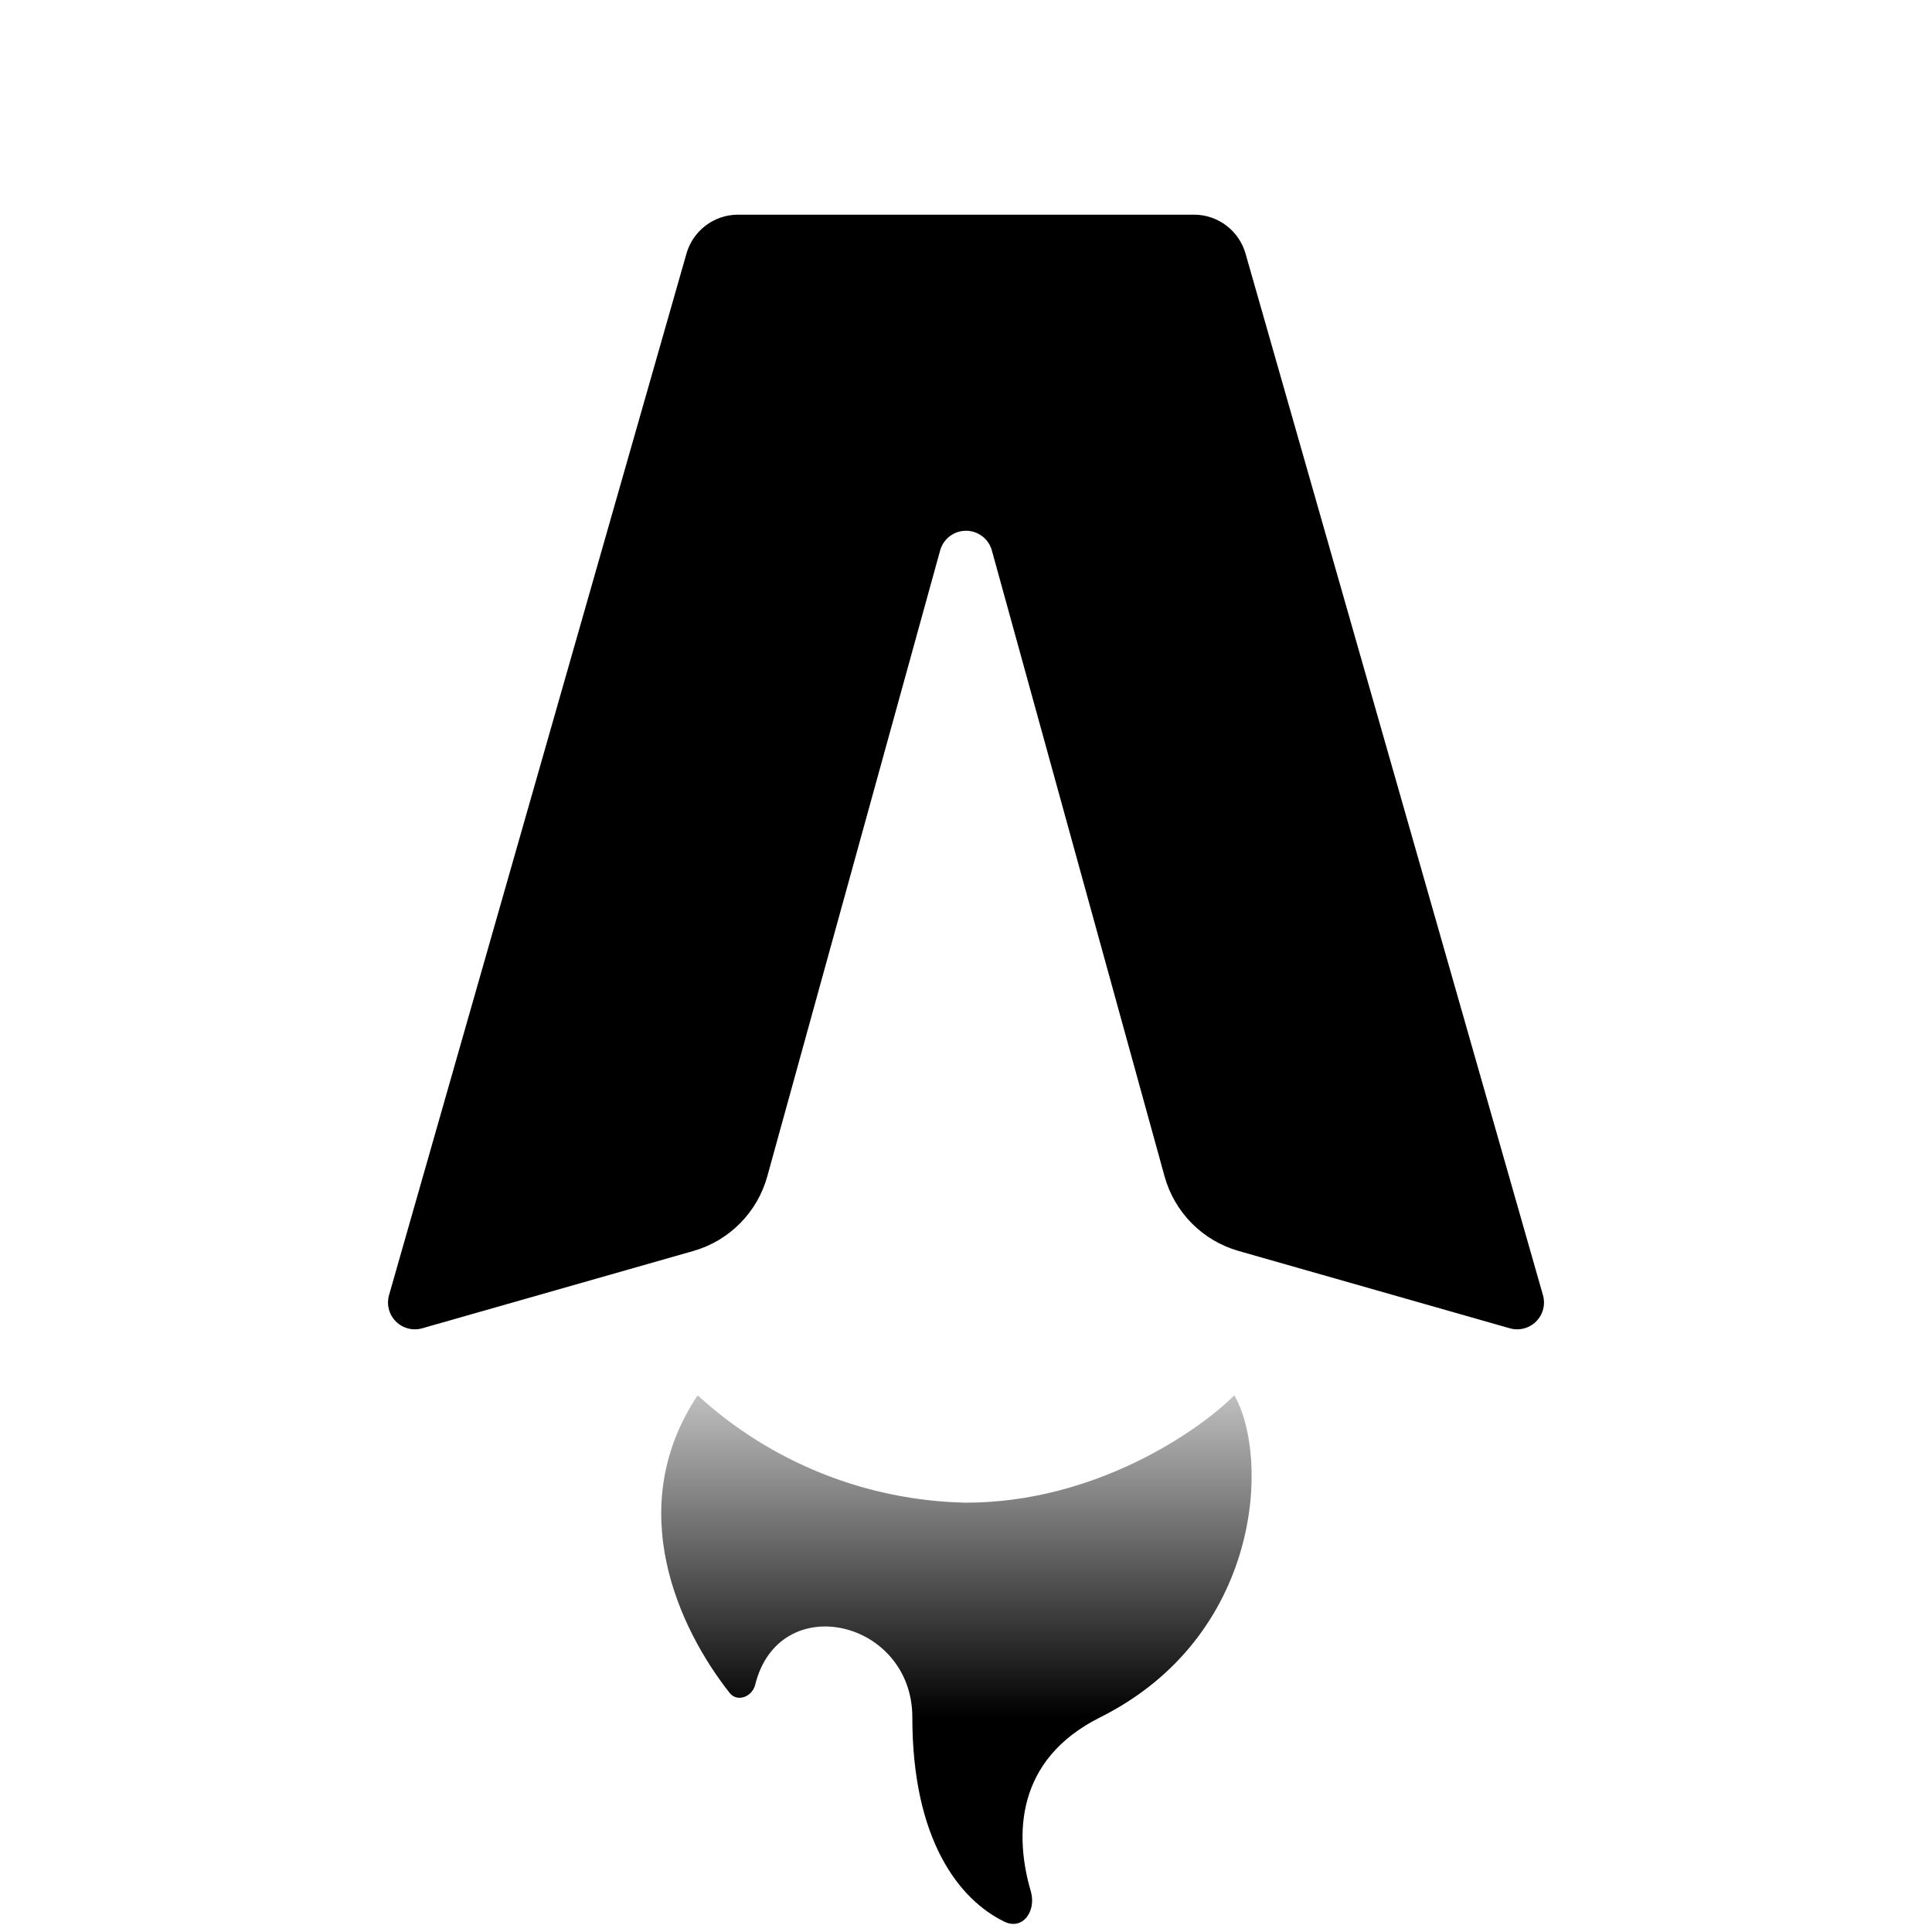
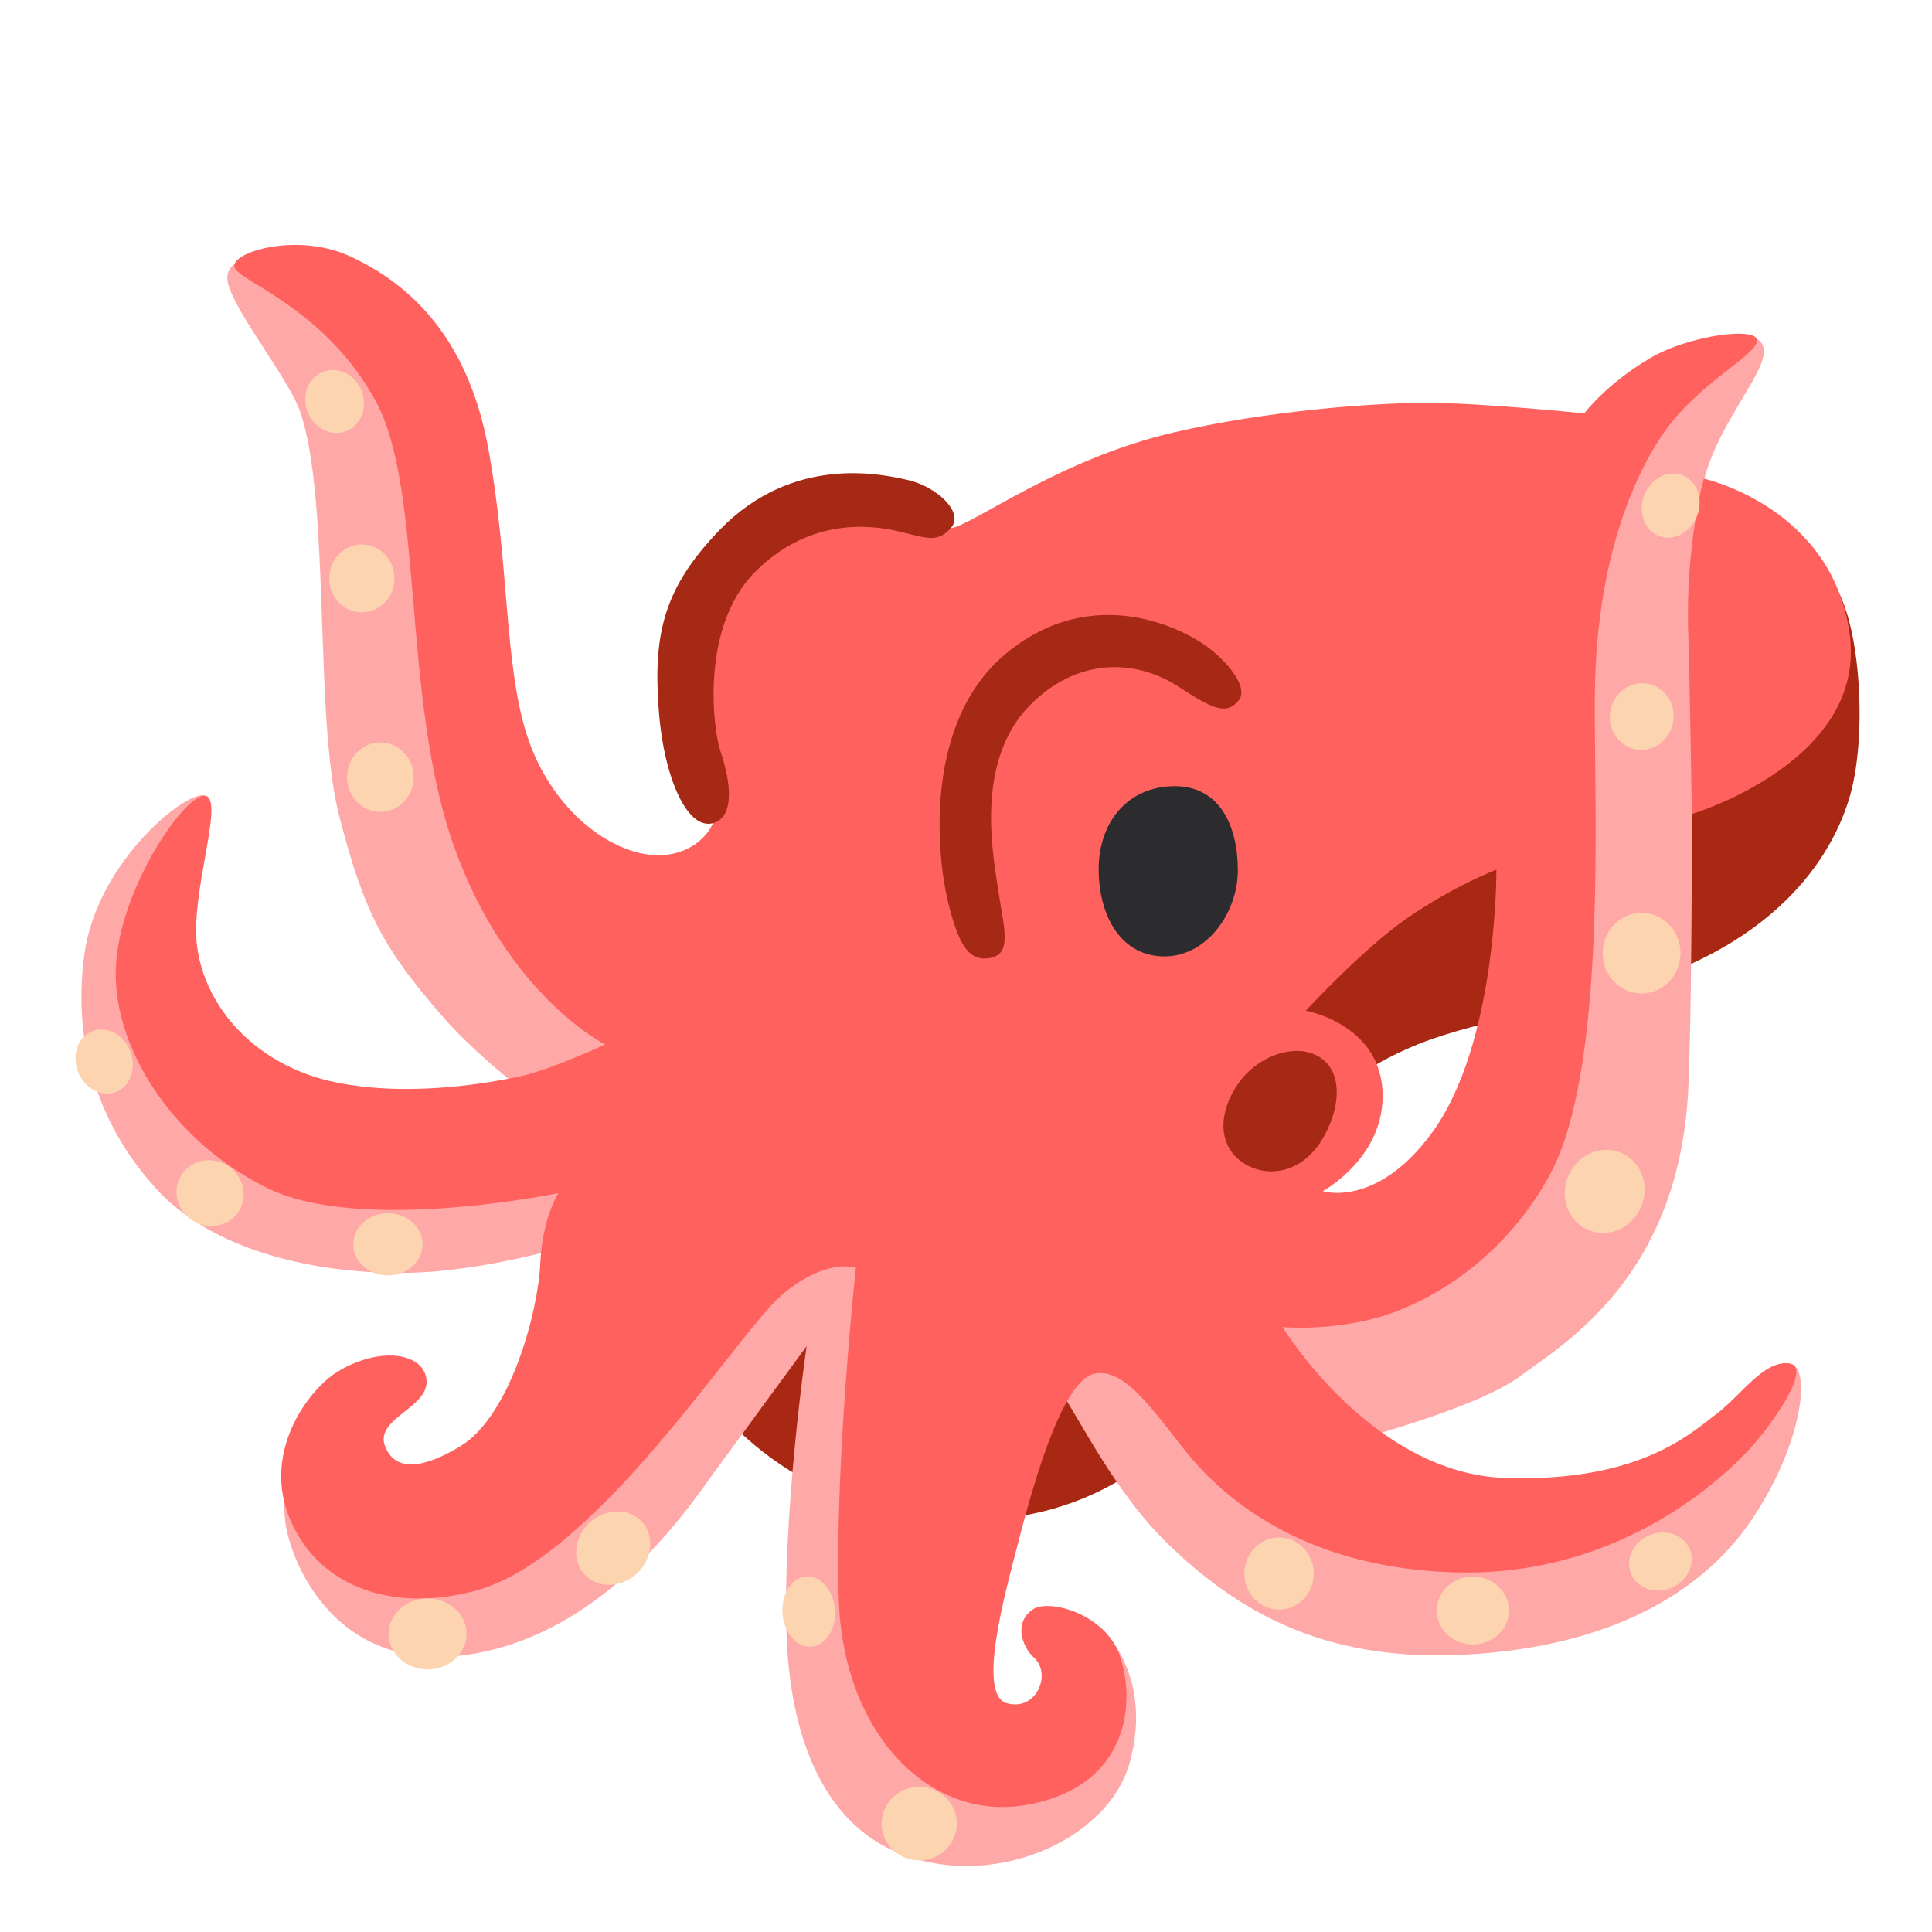
- <svg xmlns="http://www.w3.org/2000/svg" fill="none" viewBox="0 0 36 36">
-   <path fill="#000" d="M22.25 4h-8.5a1 1 0 0 0-.96.73l-5.54 19.4a.5.5 0 0 0 .62.62l5.05-1.44a2 2 0 0 0 1.38-1.4l3.22-11.66a.5.5 0 0 1 .96 0l3.22 11.67a2 2 0 0 0 1.38 1.39l5.05 1.44a.5.5 0 0 0 .62-.62l-5.54-19.4a1 1 0 0 0-.96-.73Z" />
-   <path fill="url(#gradient)" d="M18 28a7.63 7.63 0 0 1-5-2c-1.4 2.1-.35 4.35.6 5.55.14.17.41.07.47-.15.44-1.8 2.93-1.22 2.93.6 0 2.28.87 3.4 1.72 3.81.34.16.59-.2.49-.56-.31-1.05-.29-2.46 1.29-3.25 3-1.5 3.17-4.83 2.5-6-.67.67-2.6 2-5 2Z" />
-   <defs>
-     <linearGradient id="gradient" x1="16" x2="16" y1="32" y2="24" gradientUnits="userSpaceOnUse">
-       <stop stop-color="#000" />
-       <stop offset="1" stop-color="#000" stop-opacity="0" />
-     </linearGradient>
-   </defs>
-   <style>
-     @media (prefers-color-scheme:dark){:root{filter:invert(100%)}}
-   </style>
+ <svg xmlns="http://www.w3.org/2000/svg" width="1em" height="1em" viewBox="0 0 128 128">
+   <path fill="#A92813" d="M88.07 41.61s31.49-5.44 33.32-3.05s2.29 9.59 1.31 13.66c-.99 4.08-4.65 10.37-15.35 13.33c-8.99 2.48-12.01 2.49-16.66 5.26c-3.71 2.21-9.1 18.11-9.95 20.37s-7.04 11.12-19.99 9.29C48.1 98.67 40.34 86.8 43.02 75.12s45.05-33.51 45.05-33.51z" />
+   <path fill="#FFA8A8" d="M65.12 70.75s-17.6.42-23.09-5.35s-11.26-18.58-12.81-28.86s-6.62-16.33-9.01-17.88s-4.86-1.97-5.14-.42c-.28 1.55 4.07 6.73 4.86 9.15c1.97 6.05.88 20.13 2.53 26.61c1.69 6.63 3.03 8.9 6.76 13.23c2.78 3.23 7.18 6.34 7.18 6.34s-17.03 4.08-21.82-.99s-4.22-9.29-3.8-11.4c.42-2.11 3.8-7.88 2.82-8.45c-.99-.56-7.18 4.22-8.02 10.56s1.25 11.62 4.79 15.49c4.61 5.03 13.34 5.88 18.41 5.46c5.07-.42 10.17-2.08 10.17-2.08s-.14 20.69-10 20.55c-7.46-.11-8.31-2.53-9.01-3.8c-.7-1.27-1.43-2.32-1.06 1.72c.25 2.67 3.38 10.91 13.2 8.8c8.32-1.79 13.47-9.44 15.17-11.79c1.87-2.57 6.19-8.45 6.19-8.45s-1.67 11.43-1.31 19.52c.15 3.38 1.03 11.31 7.23 13.98c6.19 2.67 14.11-.67 15.52-6.02c1.41-5.35-1.44-8.34-1.87-8.76s-2.39 6.05-2.39 6.05s-5.07 3.38-7.04.99s.42-20.98.7-24.92c.28-3.94 4.36-.14 5.77 1.83c1.41 1.97 3.7 6.86 7.18 10.28c5.74 5.65 11.97 8.1 20.82 7.42c9.22-.71 14.98-4.33 18.07-8.97c3.1-4.65 3.77-9.26 2.78-10.1c-.99-.84-7.74 7.29-9.15 8.41c-1.41 1.13-15.49 0-17.46 0c-1.97 0-2.39-3.52-2.39-3.52s8.02-2.11 10.84-4.22s10.56-6.55 11.12-19.15c.43-9.72 0-35.81.99-40.03c.99-4.22 4.74-7.79 3.89-9.2s-4.6.94-5.16 1.36c-.56.42-6.48 3.24-6.62 8.31s-1.83 41.25-4.65 44.2c-2.82 2.96-11.97 8.87-17.03 8.17c-5.07-.69-18.16-14.07-18.16-14.07z" />
+   <path fill="#FF615E" d="M118.48 90.32c-1.69-.14-3.1 2.11-4.79 3.38s-5.07 4.5-13.94 4.22c-8.87-.28-14.78-10-14.78-10s2.82.28 6.05-.56c3.24-.84 8.38-3.59 11.61-9.43c3.85-6.94 2.99-24.07 3.03-31.68c.05-10.51 3.47-16.1 4.79-17.88c2.25-3.05 5.82-4.79 5.96-5.77c.14-.99-4.46-.42-7.09 1.13c-2.92 1.72-4.36 3.66-4.36 3.66s-6.76-.7-10.42-.7s-10.69.54-16.82 1.97c-7.53 1.76-13.16 6.05-14.71 6.34c0 0-5-4.97-13.23.7c-8.59 5.91-2.39 18.44-2.39 18.44s-.42 1.81-2.67 2.39c-3.24.84-8.09-2.32-9.85-7.95c-1.48-4.75-1.13-11.33-2.53-18.93c-1.41-7.6-5.49-10.98-9.15-12.67c-3.66-1.69-8.31-.14-7.6.84c.7.99 6.05 2.82 9.29 8.73c3.24 5.91 1.69 19.71 5.21 29.56c3.52 9.85 10 13.09 10 13.09s-3.66 1.69-5.63 2.11c-1.97.42-7.32 1.41-12.25.39c-5.13-1.06-8.59-4.82-9.15-8.97c-.48-3.53 1.83-9.71.56-10s-5.81 6.19-5.95 11.54c-.14 5.35 3.98 11.54 10.17 14.5c6.19 2.96 19.15.28 19.15.28s-1.06 1.62-1.2 4.72c-.14 3.1-1.97 10.03-5.28 12.04c-2.27 1.38-4.29 1.83-5 0c-.7-1.83 2.89-2.53 2.75-4.36c-.14-1.83-3.1-2.29-5.91-.56c-1.9 1.16-5.07 5.35-3.1 9.85c1.97 4.5 6.86 6.09 12.25 4.65c8.04-2.15 17.32-17.03 20.27-19.57c2.96-2.53 4.93-1.83 4.93-1.83s-1.41 13.09-1.13 21.96s5.95 14.66 12.25 13.66c7.04-1.13 7.46-6.9 6.34-10c-.99-2.71-4.72-3.73-5.77-2.96c-1.37 1.01-.46 2.67.07 3.13c1.27 1.09.21 3.63-1.76 3.06c-1.97-.56-.14-7.18.7-10.42s2.82-10.84 5.07-11.4c2.25-.56 4.54 3.39 6.62 5.77c3.56 4.08 9.36 7.25 17.63 7.39c10.93.19 17.7-6.55 19.25-8.24c1.52-1.68 4.19-5.48 2.51-5.62zM93.13 60.9c3.24-2.25 6.01-3.28 6.01-3.28s.09 11.54-4.32 17.5c-3.65 4.93-7.18 3.8-7.18 3.8s3.63-1.98 3.94-5.77c.42-5.21-5.07-6.19-5.07-6.19s3.8-4.1 6.62-6.06z" />
+   <path fill="#FF615E" d="M112.09 53.93s11.59-3.45 10.46-11.9s-9.67-10.32-9.67-10.32s-1.22 4.41-1.03 10.18c.09 2.53.24 12.04.24 12.04z" />
+   <path fill="#A52914" d="M87.53 75.6c-1.29 2.06-3.49 2.49-5.09 1.49c-1.6-1-1.85-3.01-.56-5.07c1.29-2.06 3.93-2.99 5.54-1.99s1.4 3.51.11 5.57zm-22.2-12.1c1.8-.11 1.2-1.9.84-4.29c-.35-2.39-1.65-8.68 2.04-12.46c3.1-3.17 6.96-3.13 9.85-1.27c2.18 1.41 3.17 1.97 4.01.92c.56-.7-.28-2.04-1.69-3.24c-1.79-1.52-7.95-4.65-13.73.14c-5.46 4.53-4.58 13.3-3.87 16.33c.72 3.03 1.42 3.94 2.55 3.87zM47.66 35.13c-3.66 3.8-4.41 6.84-4.01 11.97c.35 4.58 1.97 8.09 3.73 7.39c1.47-.59.84-3.31.35-4.72s-1.34-8.17 2.25-11.83s7.67-3.17 9.5-2.75s2.6.84 3.52-.21s-.99-2.75-2.82-3.17s-7.68-1.7-12.52 3.32z" />
+   <path fill="#2C2B2D" d="M82.01 57.66c0 2.92-2.19 5.85-5.07 5.7c-2.82-.14-4.15-2.86-4.15-5.77s1.69-5.28 4.65-5.49c3.37-.24 4.57 2.64 4.57 5.56z" />
+   <ellipse cx="108.76" cy="47.48" fill="#FCD4B0" rx="2.21" ry="2.11" transform="rotate(-80.881 108.76 47.472)" />
+   <ellipse cx="110.68" cy="33.5" fill="#FCD4B0" rx="2.16" ry="1.88" transform="rotate(-69.403 110.681 33.493)" />
+   <ellipse cx="108.76" cy="63.15" fill="#FCD4B0" rx="2.58" ry="2.67" />
+   <ellipse cx="106.32" cy="78.94" fill="#FCD4B0" rx="2.78" ry="2.62" transform="rotate(-66.078 106.312 78.94)" />
+   <ellipse cx="110.01" cy="103.45" fill="#FCD4B0" rx="2.11" ry="1.89" transform="rotate(-23.045 110.015 103.459)" />
+   <ellipse cx="97.58" cy="106.7" fill="#FCD4B0" rx="2.39" ry="2.25" />
+   <ellipse cx="84.74" cy="104.25" fill="#FCD4B0" rx="2.3" ry="2.39" />
+   <ellipse cx="60.9" cy="120.82" fill="#FCD4B0" rx="2.49" ry="2.44" />
+   <ellipse cx="53.58" cy="106.77" fill="#FCD4B0" rx="1.74" ry="2.33" transform="rotate(-3.887 53.552 106.772)" />
+   <ellipse cx="40.62" cy="102.57" fill="#FCD4B0" rx="2.58" ry="2.3" transform="rotate(-42.739 40.62 102.56)" />
+   <ellipse cx="28.33" cy="108.25" fill="#FCD4B0" rx="2.58" ry="2.35" />
+   <ellipse cx="25.7" cy="82.44" fill="#FCD4B0" rx="2.3" ry="2.06" />
+   <ellipse cx="13.92" cy="79.05" fill="#FCD4B0" rx="2.16" ry="2.25" transform="rotate(-60 13.92 79.05)" />
+   <ellipse cx="6.9" cy="70.33" fill="#FCD4B0" rx="1.86" ry="2.16" transform="rotate(-21.009 6.902 70.33)" />
+   <ellipse cx="25.2" cy="51.49" fill="#FCD4B0" rx="2.21" ry="2.3" />
+   <ellipse cx="23.97" cy="38.32" fill="#FCD4B0" rx="2.16" ry="2.25" />
+   <ellipse cx="22.17" cy="26.6" fill="#FCD4B0" rx="1.92" ry="2.11" transform="rotate(-21.199 22.17 26.605)" />
</svg>
